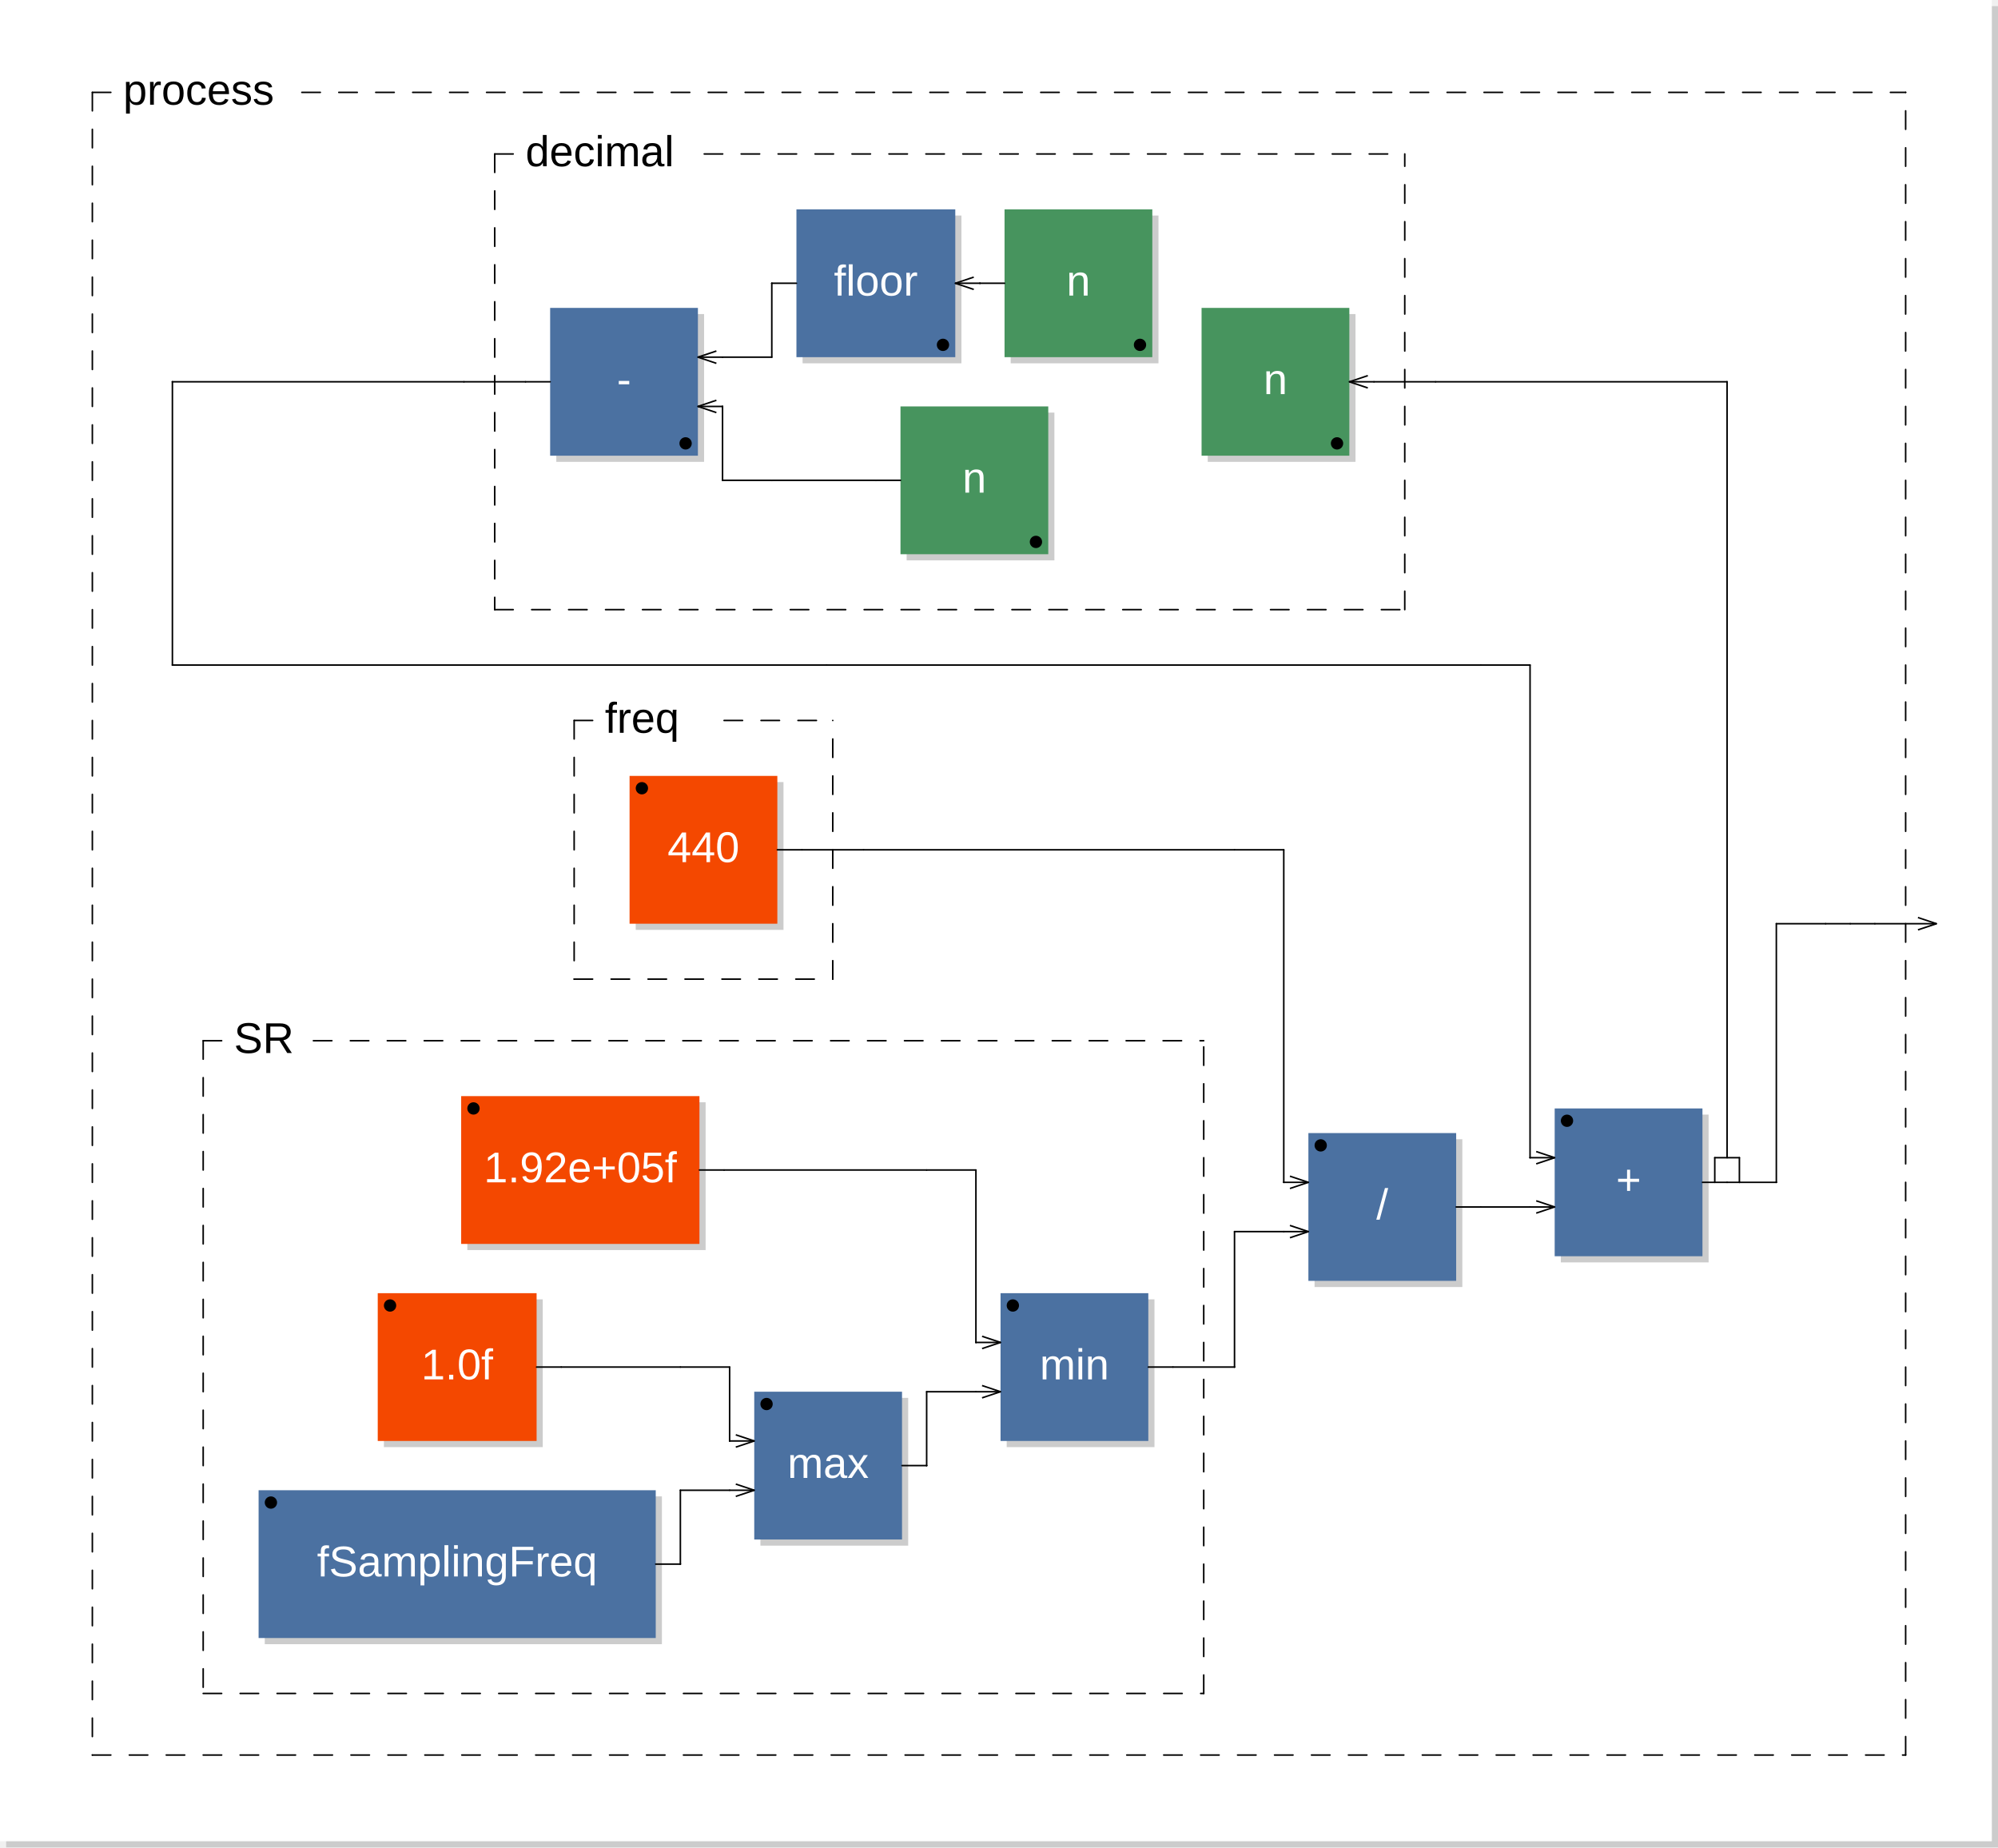
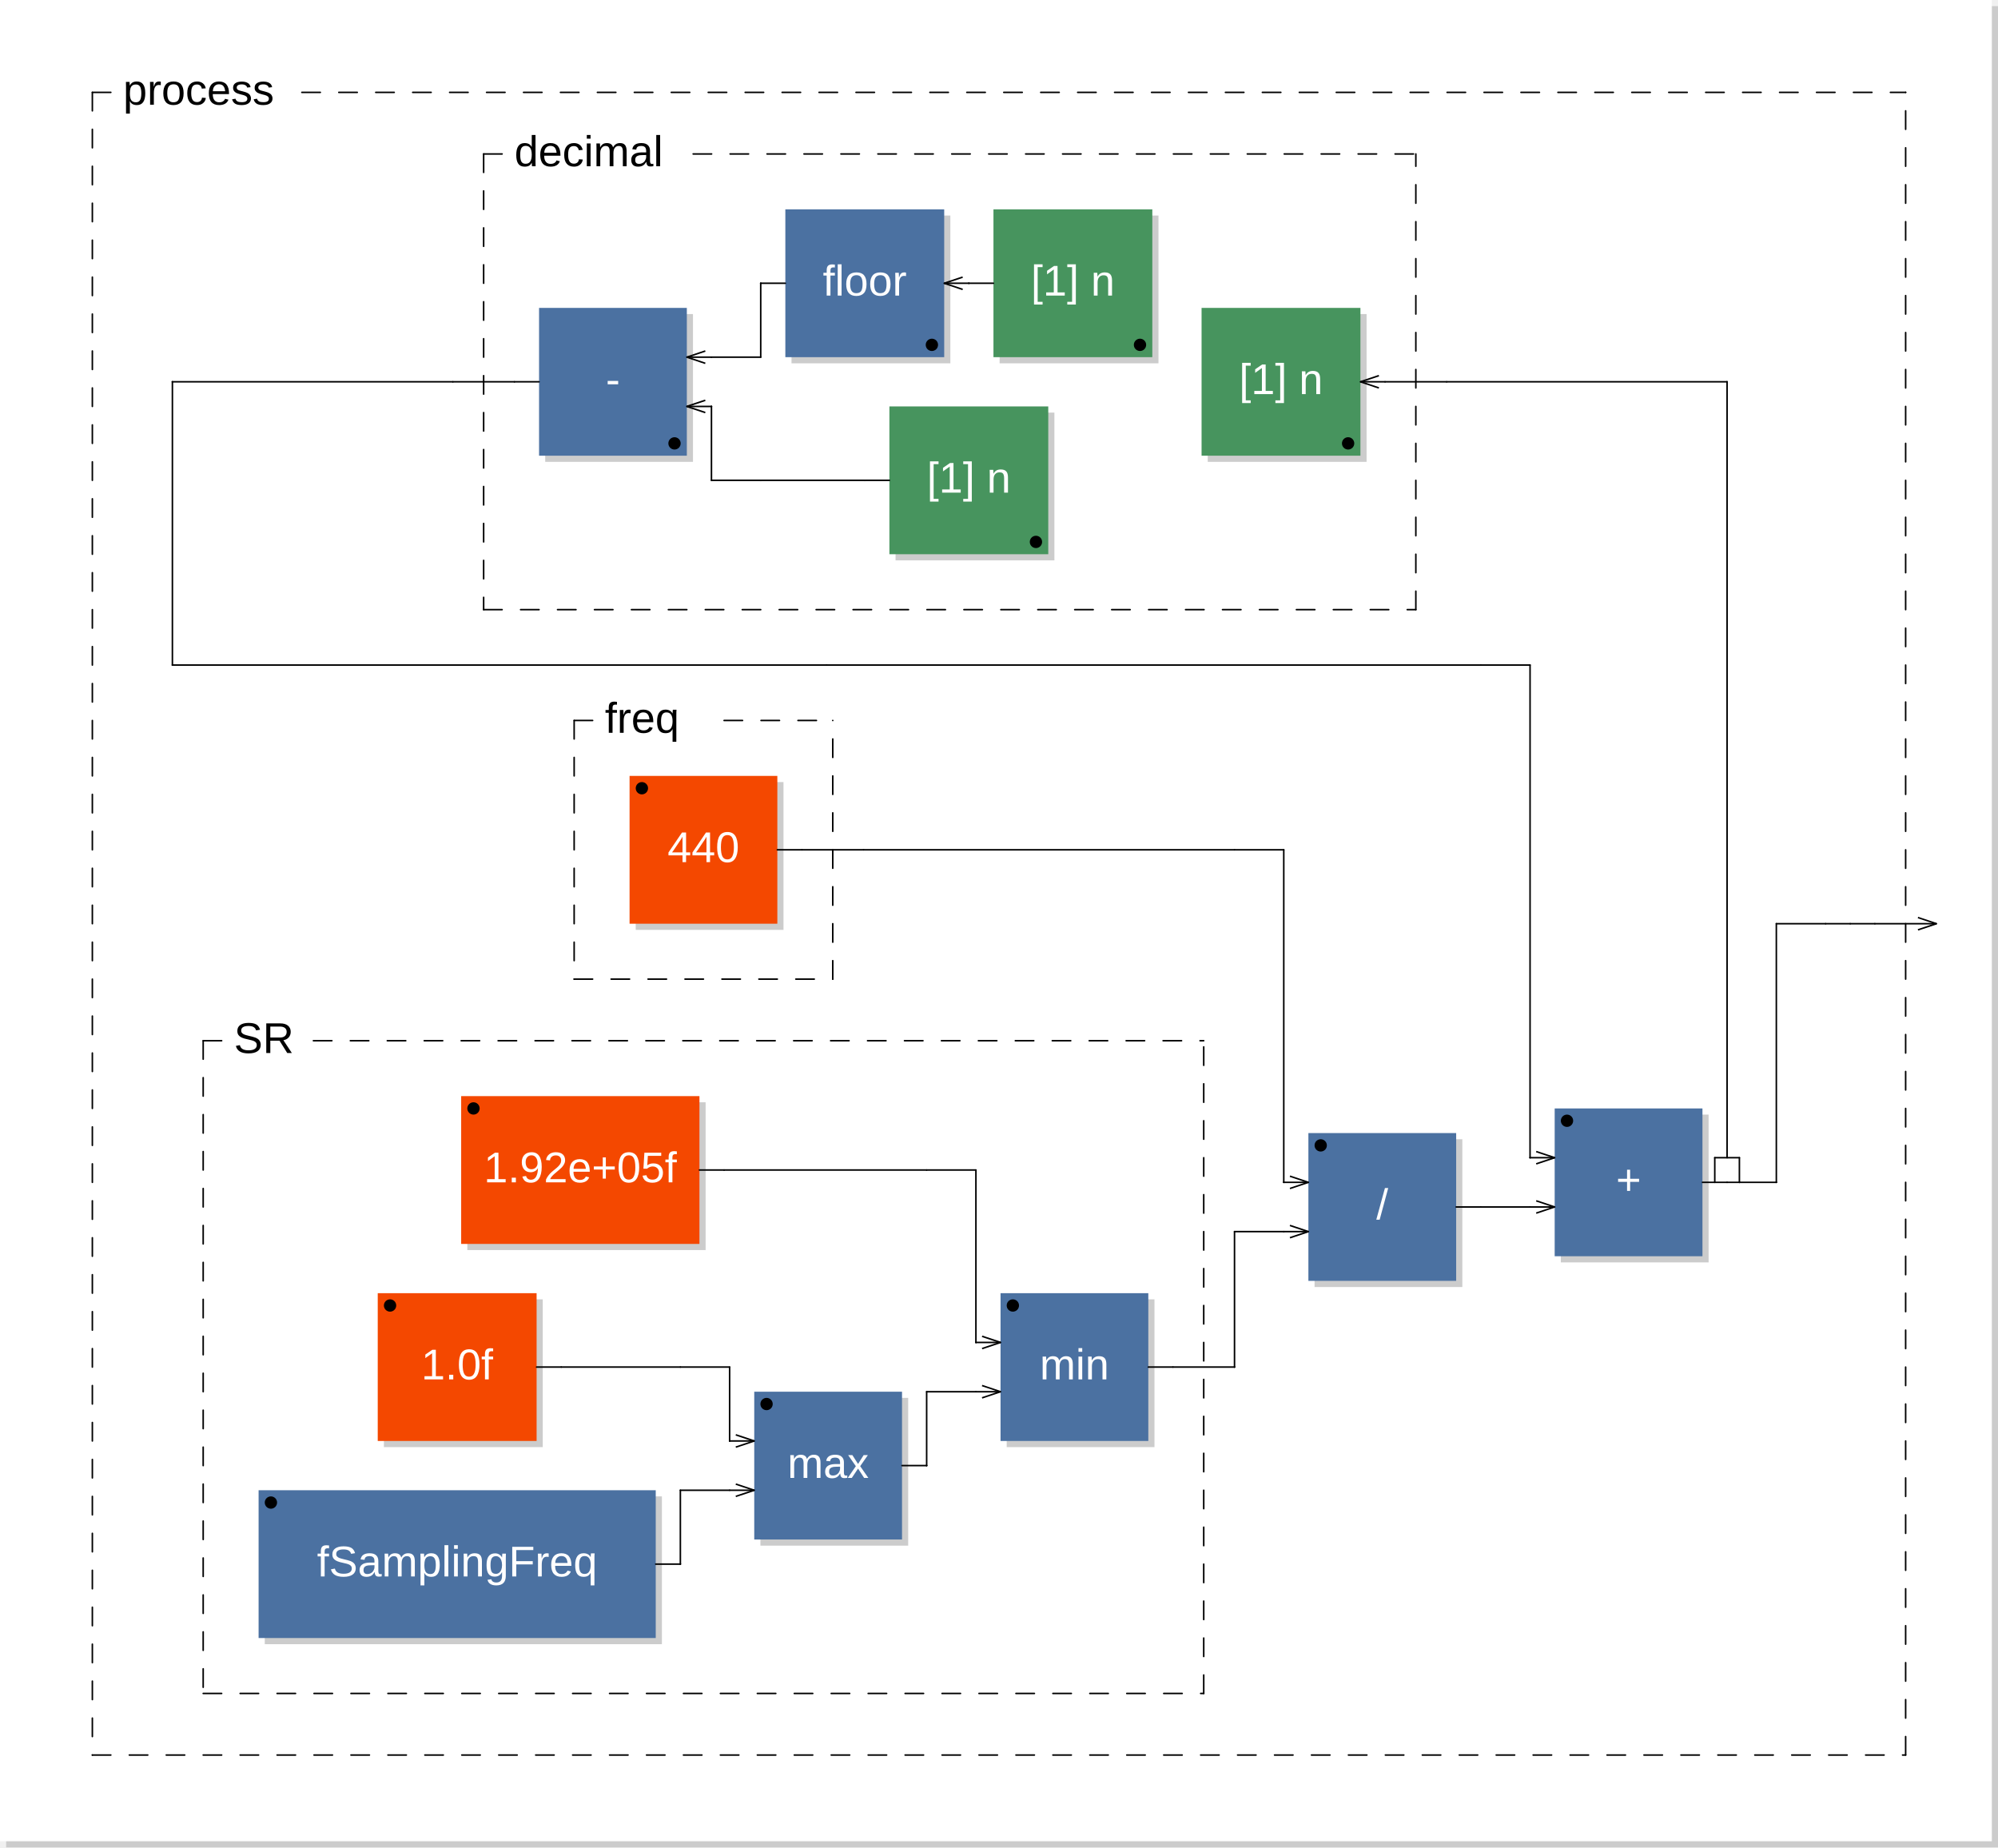
<svg xmlns="http://www.w3.org/2000/svg" viewBox="0 0 324.5 300" width="162.25mm" height="150mm" version="1.1">
  <rect x="1" y="1" width="323.5" height="299" rx="0" ry="0" style="stroke:none;fill:#cccccc;" />
  <rect x="0" y="0" width="323.5" height="299" rx="0" ry="0" style="stroke:none;fill:#ffffff;" />
  <text x="10" y="7" font-family="Arial" font-size="7" />
  <rect x="103.25" y="127" width="24" height="24" rx="0" ry="0" style="stroke:none;fill:#cccccc;" />
  <rect x="102.25" y="126" width="24" height="24" rx="0" ry="0" style="stroke:none;fill:#f44800;" />
  <text x="114.25" y="140" font-family="Arial" font-size="7" text-anchor="middle" fill="#FFFFFF">440</text>
  <circle cx="104.25" cy="128" r="1" />
  <line x1="93.25" y1="117" x2="93.25" y2="159" style="stroke: black; stroke-linecap:round; stroke-width:0.25; stroke-dasharray:3,3;" />
  <line x1="93.25" y1="159" x2="135.25" y2="159" style="stroke: black; stroke-linecap:round; stroke-width:0.25; stroke-dasharray:3,3;" />
  <line x1="135.25" y1="159" x2="135.25" y2="117" style="stroke: black; stroke-linecap:round; stroke-width:0.25; stroke-dasharray:3,3;" />
  <line x1="93.25" y1="117" x2="98.25" y2="117" style="stroke: black; stroke-linecap:round; stroke-width:0.25; stroke-dasharray:3,3;" />
  <line x1="117.6" y1="117" x2="135.25" y2="117" style="stroke: black; stroke-linecap:round; stroke-width:0.25; stroke-dasharray:3,3;" />
  <text x="98.25" y="119" font-family="Arial" font-size="7">freq</text>
  <rect x="75.9" y="179" width="38.7" height="24" rx="0" ry="0" style="stroke:none;fill:#cccccc;" />
  <rect x="74.9" y="178" width="38.7" height="24" rx="0" ry="0" style="stroke:none;fill:#f44800;" />
  <text x="94.25" y="192" font-family="Arial" font-size="7" text-anchor="middle" fill="#FFFFFF">1.92e+05f</text>
  <circle cx="76.9" cy="180" r="1" />
  <rect x="62.35" y="211" width="25.8" height="24" rx="0" ry="0" style="stroke:none;fill:#cccccc;" />
  <rect x="61.35" y="210" width="25.8" height="24" rx="0" ry="0" style="stroke:none;fill:#f44800;" />
  <text x="74.25" y="224" font-family="Arial" font-size="7" text-anchor="middle" fill="#FFFFFF">1.0f</text>
  <circle cx="63.35" cy="212" r="1" />
  <rect x="43" y="243" width="64.5" height="24" rx="0" ry="0" style="stroke:none;fill:#cccccc;" />
  <rect x="42" y="242" width="64.5" height="24" rx="0" ry="0" style="stroke:none;fill:#4B71A1;" />
  <text x="74.25" y="256" font-family="Arial" font-size="7" text-anchor="middle" fill="#FFFFFF">fSamplingFreq</text>
  <circle cx="44" cy="244" r="1" />
  <rect x="123.5" y="227" width="24" height="24" rx="0" ry="0" style="stroke:none;fill:#cccccc;" />
  <rect x="122.5" y="226" width="24" height="24" rx="0" ry="0" style="stroke:none;fill:#4B71A1;" />
  <text x="134.5" y="240" font-family="Arial" font-size="7" text-anchor="middle" fill="#FFFFFF">max</text>
  <circle cx="124.5" cy="228" r="1" />
  <line x1="119.5" y1="233" x2="122.5" y2="234" transform="rotate(0,122.5,234)" style="stroke: black; stroke-width:0.25;" />
  <line x1="119.5" y1="235" x2="122.5" y2="234" transform="rotate(0,122.5,234)" style="stroke: black; stroke-width:0.25;" />
  <line x1="119.5" y1="241" x2="122.5" y2="242" transform="rotate(0,122.5,242)" style="stroke: black; stroke-width:0.25;" />
  <line x1="119.5" y1="243" x2="122.5" y2="242" transform="rotate(0,122.5,242)" style="stroke: black; stroke-width:0.25;" />
  <rect x="163.5" y="211" width="24" height="24" rx="0" ry="0" style="stroke:none;fill:#cccccc;" />
  <rect x="162.5" y="210" width="24" height="24" rx="0" ry="0" style="stroke:none;fill:#4B71A1;" />
  <text x="174.5" y="224" font-family="Arial" font-size="7" text-anchor="middle" fill="#FFFFFF">min</text>
  <circle cx="164.5" cy="212" r="1" />
  <line x1="159.5" y1="217" x2="162.5" y2="218" transform="rotate(0,162.5,218)" style="stroke: black; stroke-width:0.25;" />
  <line x1="159.5" y1="219" x2="162.5" y2="218" transform="rotate(0,162.5,218)" style="stroke: black; stroke-width:0.25;" />
  <line x1="159.5" y1="225" x2="162.5" y2="226" transform="rotate(0,162.5,226)" style="stroke: black; stroke-width:0.25;" />
  <line x1="159.5" y1="227" x2="162.5" y2="226" transform="rotate(0,162.5,226)" style="stroke: black; stroke-width:0.25;" />
  <line x1="33" y1="169" x2="33" y2="275" style="stroke: black; stroke-linecap:round; stroke-width:0.25; stroke-dasharray:3,3;" />
  <line x1="33" y1="275" x2="195.5" y2="275" style="stroke: black; stroke-linecap:round; stroke-width:0.25; stroke-dasharray:3,3;" />
  <line x1="195.5" y1="275" x2="195.5" y2="169" style="stroke: black; stroke-linecap:round; stroke-width:0.25; stroke-dasharray:3,3;" />
  <line x1="33" y1="169" x2="38" y2="169" style="stroke: black; stroke-linecap:round; stroke-width:0.25; stroke-dasharray:3,3;" />
  <line x1="50.9" y1="169" x2="195.5" y2="169" style="stroke: black; stroke-linecap:round; stroke-width:0.25; stroke-dasharray:3,3;" />
  <text x="38" y="171" font-family="Arial" font-size="7">SR</text>
  <rect x="213.5" y="185" width="24" height="24" rx="0" ry="0" style="stroke:none;fill:#cccccc;" />
  <rect x="212.5" y="184" width="24" height="24" rx="0" ry="0" style="stroke:none;fill:#4B71A1;" />
  <text x="224.5" y="198" font-family="Arial" font-size="7" text-anchor="middle" fill="#FFFFFF">/</text>
  <circle cx="214.5" cy="186" r="1" />
  <line x1="209.5" y1="191" x2="212.5" y2="192" transform="rotate(0,212.5,192)" style="stroke: black; stroke-width:0.25;" />
  <line x1="209.5" y1="193" x2="212.5" y2="192" transform="rotate(0,212.5,192)" style="stroke: black; stroke-width:0.25;" />
  <line x1="209.5" y1="199" x2="212.5" y2="200" transform="rotate(0,212.5,200)" style="stroke: black; stroke-width:0.25;" />
  <line x1="209.5" y1="201" x2="212.5" y2="200" transform="rotate(0,212.5,200)" style="stroke: black; stroke-width:0.25;" />
  <rect x="253.5" y="181" width="24" height="24" rx="0" ry="0" style="stroke:none;fill:#cccccc;" />
  <rect x="252.5" y="180" width="24" height="24" rx="0" ry="0" style="stroke:none;fill:#4B71A1;" />
  <text x="264.5" y="194" font-family="Arial" font-size="7" text-anchor="middle" fill="#FFFFFF">+</text>
  <circle cx="254.5" cy="182" r="1" />
  <line x1="249.5" y1="187" x2="252.5" y2="188" transform="rotate(0,252.5,188)" style="stroke: black; stroke-width:0.25;" />
  <line x1="249.5" y1="189" x2="252.5" y2="188" transform="rotate(0,252.5,188)" style="stroke: black; stroke-width:0.25;" />
  <line x1="249.5" y1="195" x2="252.5" y2="196" transform="rotate(0,252.5,196)" style="stroke: black; stroke-width:0.25;" />
  <line x1="249.5" y1="197" x2="252.5" y2="196" transform="rotate(0,252.5,196)" style="stroke: black; stroke-width:0.25;" />
-   <rect x="196.15" y="51" width="24" height="24" rx="0" ry="0" style="stroke:none;fill:#cccccc;" />
-   <rect x="195.15" y="50" width="24" height="24" rx="0" ry="0" style="stroke:none;fill:#47945E;" />
-   <text x="207.15" y="64" font-family="Arial" font-size="7" text-anchor="middle" fill="#FFFFFF">n</text>
-   <circle cx="217.15" cy="72" r="1" />
-   <line x1="222.15" y1="61" x2="219.15" y2="62" transform="rotate(0,219.15,62)" style="stroke: black; stroke-width:0.25;" />
-   <line x1="222.15" y1="63" x2="219.15" y2="62" transform="rotate(0,219.15,62)" style="stroke: black; stroke-width:0.25;" />
-   <rect x="147.25" y="67" width="24" height="24" rx="0" ry="0" style="stroke:none;fill:#cccccc;" />
-   <rect x="146.25" y="66" width="24" height="24" rx="0" ry="0" style="stroke:none;fill:#47945E;" />
-   <text x="158.25" y="80" font-family="Arial" font-size="7" text-anchor="middle" fill="#FFFFFF">n</text>
+   <rect x="196.15" y="51" width="25.8" height="24" rx="0" ry="0" style="stroke:none;fill:#cccccc;" />
+   <rect x="195.15" y="50" width="25.8" height="24" rx="0" ry="0" style="stroke:none;fill:#47945E;" />
+   <text x="208.05" y="64" font-family="Arial" font-size="7" text-anchor="middle" fill="#FFFFFF">[1] n</text>
+   <circle cx="218.95" cy="72" r="1" />
+   <line x1="223.95" y1="61" x2="220.95" y2="62" transform="rotate(0,220.95,62)" style="stroke: black; stroke-width:0.25;" />
+   <line x1="223.95" y1="63" x2="220.95" y2="62" transform="rotate(0,220.95,62)" style="stroke: black; stroke-width:0.25;" />
+   <rect x="145.45" y="67" width="25.8" height="24" rx="0" ry="0" style="stroke:none;fill:#cccccc;" />
+   <rect x="144.45" y="66" width="25.8" height="24" rx="0" ry="0" style="stroke:none;fill:#47945E;" />
+   <text x="157.35" y="80" font-family="Arial" font-size="7" text-anchor="middle" fill="#FFFFFF">[1] n</text>
  <circle cx="168.25" cy="88" r="1" />
-   <rect x="164.15" y="35" width="24" height="24" rx="0" ry="0" style="stroke:none;fill:#cccccc;" />
-   <rect x="163.15" y="34" width="24" height="24" rx="0" ry="0" style="stroke:none;fill:#47945E;" />
-   <text x="175.15" y="48" font-family="Arial" font-size="7" text-anchor="middle" fill="#FFFFFF">n</text>
+   <rect x="162.35" y="35" width="25.8" height="24" rx="0" ry="0" style="stroke:none;fill:#cccccc;" />
+   <rect x="161.35" y="34" width="25.8" height="24" rx="0" ry="0" style="stroke:none;fill:#47945E;" />
+   <text x="174.25" y="48" font-family="Arial" font-size="7" text-anchor="middle" fill="#FFFFFF">[1] n</text>
  <circle cx="185.15" cy="56" r="1" />
-   <rect x="130.35" y="35" width="25.8" height="24" rx="0" ry="0" style="stroke:none;fill:#cccccc;" />
-   <rect x="129.35" y="34" width="25.8" height="24" rx="0" ry="0" style="stroke:none;fill:#4B71A1;" />
-   <text x="142.25" y="48" font-family="Arial" font-size="7" text-anchor="middle" fill="#FFFFFF">floor</text>
-   <circle cx="153.15" cy="56" r="1" />
-   <line x1="158.15" y1="45" x2="155.15" y2="46" transform="rotate(0,155.15,46)" style="stroke: black; stroke-width:0.25;" />
-   <line x1="158.15" y1="47" x2="155.15" y2="46" transform="rotate(0,155.15,46)" style="stroke: black; stroke-width:0.25;" />
-   <rect x="90.35" y="51" width="24" height="24" rx="0" ry="0" style="stroke:none;fill:#cccccc;" />
-   <rect x="89.35" y="50" width="24" height="24" rx="0" ry="0" style="stroke:none;fill:#4B71A1;" />
-   <text x="101.35" y="64" font-family="Arial" font-size="7" text-anchor="middle" fill="#FFFFFF">-</text>
-   <circle cx="111.35" cy="72" r="1" />
-   <line x1="116.35" y1="65" x2="113.35" y2="66" transform="rotate(0,113.35,66)" style="stroke: black; stroke-width:0.25;" />
-   <line x1="116.35" y1="67" x2="113.35" y2="66" transform="rotate(0,113.35,66)" style="stroke: black; stroke-width:0.25;" />
-   <line x1="116.35" y1="57" x2="113.35" y2="58" transform="rotate(0,113.35,58)" style="stroke: black; stroke-width:0.25;" />
-   <line x1="116.35" y1="59" x2="113.35" y2="58" transform="rotate(0,113.35,58)" style="stroke: black; stroke-width:0.25;" />
-   <line x1="80.35" y1="25" x2="80.35" y2="99" style="stroke: black; stroke-linecap:round; stroke-width:0.25; stroke-dasharray:3,3;" />
-   <line x1="80.35" y1="99" x2="228.15" y2="99" style="stroke: black; stroke-linecap:round; stroke-width:0.25; stroke-dasharray:3,3;" />
-   <line x1="228.15" y1="99" x2="228.15" y2="25" style="stroke: black; stroke-linecap:round; stroke-width:0.25; stroke-dasharray:3,3;" />
-   <line x1="80.35" y1="25" x2="85.35" y2="25" style="stroke: black; stroke-linecap:round; stroke-width:0.25; stroke-dasharray:3,3;" />
-   <line x1="114.375" y1="25" x2="228.15" y2="25" style="stroke: black; stroke-linecap:round; stroke-width:0.25; stroke-dasharray:3,3;" />
-   <text x="85.35" y="27" font-family="Arial" font-size="7">decimal</text>
+   <rect x="128.55" y="35" width="25.8" height="24" rx="0" ry="0" style="stroke:none;fill:#cccccc;" />
+   <rect x="127.55" y="34" width="25.8" height="24" rx="0" ry="0" style="stroke:none;fill:#4B71A1;" />
+   <text x="140.45" y="48" font-family="Arial" font-size="7" text-anchor="middle" fill="#FFFFFF">floor</text>
+   <circle cx="151.35" cy="56" r="1" />
+   <line x1="156.35" y1="45" x2="153.35" y2="46" transform="rotate(0,153.35,46)" style="stroke: black; stroke-width:0.25;" />
+   <line x1="156.35" y1="47" x2="153.35" y2="46" transform="rotate(0,153.35,46)" style="stroke: black; stroke-width:0.25;" />
+   <rect x="88.55" y="51" width="24" height="24" rx="0" ry="0" style="stroke:none;fill:#cccccc;" />
+   <rect x="87.55" y="50" width="24" height="24" rx="0" ry="0" style="stroke:none;fill:#4B71A1;" />
+   <text x="99.55" y="64" font-family="Arial" font-size="7" text-anchor="middle" fill="#FFFFFF">-</text>
+   <circle cx="109.55" cy="72" r="1" />
+   <line x1="114.55" y1="65" x2="111.55" y2="66" transform="rotate(0,111.55,66)" style="stroke: black; stroke-width:0.25;" />
+   <line x1="114.55" y1="67" x2="111.55" y2="66" transform="rotate(0,111.55,66)" style="stroke: black; stroke-width:0.25;" />
+   <line x1="114.55" y1="57" x2="111.55" y2="58" transform="rotate(0,111.55,58)" style="stroke: black; stroke-width:0.25;" />
+   <line x1="114.55" y1="59" x2="111.55" y2="58" transform="rotate(0,111.55,58)" style="stroke: black; stroke-width:0.25;" />
+   <line x1="78.55" y1="25" x2="78.55" y2="99" style="stroke: black; stroke-linecap:round; stroke-width:0.25; stroke-dasharray:3,3;" />
+   <line x1="78.55" y1="99" x2="229.95" y2="99" style="stroke: black; stroke-linecap:round; stroke-width:0.25; stroke-dasharray:3,3;" />
+   <line x1="229.95" y1="99" x2="229.95" y2="25" style="stroke: black; stroke-linecap:round; stroke-width:0.25; stroke-dasharray:3,3;" />
+   <line x1="78.55" y1="25" x2="83.55" y2="25" style="stroke: black; stroke-linecap:round; stroke-width:0.25; stroke-dasharray:3,3;" />
+   <line x1="112.575" y1="25" x2="229.95" y2="25" style="stroke: black; stroke-linecap:round; stroke-width:0.25; stroke-dasharray:3,3;" />
+   <text x="83.55" y="27" font-family="Arial" font-size="7">decimal</text>
  <line x1="278.5" y1="192" x2="278.5" y2="188" style="stroke:black; stroke-linecap:round; stroke-width:0.25;" />
  <line x1="278.5" y1="188" x2="282.5" y2="188" style="stroke:black; stroke-linecap:round; stroke-width:0.25;" />
  <line x1="282.5" y1="188" x2="282.5" y2="192" style="stroke:black; stroke-linecap:round; stroke-width:0.25;" />
  <line x1="15" y1="15" x2="15" y2="285" style="stroke: black; stroke-linecap:round; stroke-width:0.25; stroke-dasharray:3,3;" />
  <line x1="15" y1="285" x2="309.5" y2="285" style="stroke: black; stroke-linecap:round; stroke-width:0.25; stroke-dasharray:3,3;" />
  <line x1="309.5" y1="285" x2="309.5" y2="15" style="stroke: black; stroke-linecap:round; stroke-width:0.25; stroke-dasharray:3,3;" />
  <line x1="15" y1="15" x2="20" y2="15" style="stroke: black; stroke-linecap:round; stroke-width:0.25; stroke-dasharray:3,3;" />
  <line x1="49.025" y1="15" x2="309.5" y2="15" style="stroke: black; stroke-linecap:round; stroke-width:0.25; stroke-dasharray:3,3;" />
  <text x="20" y="17" font-family="Arial" font-size="7">process</text>
  <line x1="311.5" y1="149" x2="314.5" y2="150" transform="rotate(0,314.5,150)" style="stroke: black; stroke-width:0.25;" />
  <line x1="311.5" y1="151" x2="314.5" y2="150" transform="rotate(0,314.5,150)" style="stroke: black; stroke-width:0.25;" />
  <line x1="28" y1="62" x2="28" y2="62" style="stroke:black; stroke-linecap:round; stroke-width:0.25;" />
  <line x1="28" y1="62" x2="28" y2="108" style="stroke:black; stroke-linecap:round; stroke-width:0.25;" />
  <line x1="28" y1="108" x2="28" y2="108" style="stroke:black; stroke-linecap:round; stroke-width:0.25;" />
  <line x1="28" y1="108" x2="134.25" y2="108" style="stroke:black; stroke-linecap:round; stroke-width:0.25;" />
-   <line x1="75.35" y1="62" x2="28" y2="62" style="stroke:black; stroke-linecap:round; stroke-width:0.25;" />
-   <line x1="85.35" y1="62" x2="75.35" y2="62" style="stroke:black; stroke-linecap:round; stroke-width:0.25;" />
+   <line x1="73.55" y1="62" x2="28" y2="62" style="stroke:black; stroke-linecap:round; stroke-width:0.25;" />
+   <line x1="83.55" y1="62" x2="73.55" y2="62" style="stroke:black; stroke-linecap:round; stroke-width:0.25;" />
  <line x1="87.15" y1="222" x2="91.15" y2="222" style="stroke:black; stroke-linecap:round; stroke-width:0.25;" />
-   <line x1="89.35" y1="62" x2="85.35" y2="62" style="stroke:black; stroke-linecap:round; stroke-width:0.25;" />
+   <line x1="87.55" y1="62" x2="83.55" y2="62" style="stroke:black; stroke-linecap:round; stroke-width:0.25;" />
  <line x1="91.15" y1="222" x2="110.5" y2="222" style="stroke:black; stroke-linecap:round; stroke-width:0.25;" />
  <line x1="106.5" y1="254" x2="110.5" y2="254" style="stroke:black; stroke-linecap:round; stroke-width:0.25;" />
  <line x1="110.5" y1="222" x2="118.5" y2="222" style="stroke:black; stroke-linecap:round; stroke-width:0.25;" />
  <line x1="110.5" y1="242" x2="118.5" y2="242" style="stroke:black; stroke-linecap:round; stroke-width:0.25;" />
  <line x1="110.5" y1="254" x2="110.5" y2="242" style="stroke:black; stroke-linecap:round; stroke-width:0.25;" />
  <line x1="110.5" y1="254" x2="110.5" y2="254" style="stroke:black; stroke-linecap:round; stroke-width:0.25;" />
  <line x1="113.6" y1="190" x2="117.6" y2="190" style="stroke:black; stroke-linecap:round; stroke-width:0.25;" />
-   <line x1="117.35" y1="58" x2="113.35" y2="58" style="stroke:black; stroke-linecap:round; stroke-width:0.25;" />
-   <line x1="117.35" y1="66" x2="113.35" y2="66" style="stroke:black; stroke-linecap:round; stroke-width:0.25;" />
-   <line x1="117.35" y1="66" x2="117.35" y2="66" style="stroke:black; stroke-linecap:round; stroke-width:0.25;" />
-   <line x1="117.35" y1="78" x2="117.35" y2="66" style="stroke:black; stroke-linecap:round; stroke-width:0.25;" />
+   <line x1="115.55" y1="58" x2="111.55" y2="58" style="stroke:black; stroke-linecap:round; stroke-width:0.25;" />
+   <line x1="115.55" y1="66" x2="111.55" y2="66" style="stroke:black; stroke-linecap:round; stroke-width:0.25;" />
+   <line x1="115.55" y1="66" x2="115.55" y2="66" style="stroke:black; stroke-linecap:round; stroke-width:0.25;" />
+   <line x1="115.55" y1="78" x2="115.55" y2="66" style="stroke:black; stroke-linecap:round; stroke-width:0.25;" />
  <line x1="117.6" y1="190" x2="150.5" y2="190" style="stroke:black; stroke-linecap:round; stroke-width:0.25;" />
  <line x1="118.5" y1="222" x2="118.5" y2="234" style="stroke:black; stroke-linecap:round; stroke-width:0.25;" />
  <line x1="118.5" y1="234" x2="118.5" y2="234" style="stroke:black; stroke-linecap:round; stroke-width:0.25;" />
  <line x1="118.5" y1="234" x2="122.5" y2="234" style="stroke:black; stroke-linecap:round; stroke-width:0.25;" />
  <line x1="118.5" y1="242" x2="122.5" y2="242" style="stroke:black; stroke-linecap:round; stroke-width:0.25;" />
-   <line x1="125.35" y1="46" x2="125.35" y2="46" style="stroke:black; stroke-linecap:round; stroke-width:0.25;" />
-   <line x1="125.35" y1="46" x2="125.35" y2="58" style="stroke:black; stroke-linecap:round; stroke-width:0.25;" />
-   <line x1="125.35" y1="58" x2="117.35" y2="58" style="stroke:black; stroke-linecap:round; stroke-width:0.25;" />
-   <line x1="125.35" y1="78" x2="117.35" y2="78" style="stroke:black; stroke-linecap:round; stroke-width:0.25;" />
+   <line x1="123.55" y1="46" x2="123.55" y2="46" style="stroke:black; stroke-linecap:round; stroke-width:0.25;" />
+   <line x1="123.55" y1="46" x2="123.55" y2="58" style="stroke:black; stroke-linecap:round; stroke-width:0.25;" />
+   <line x1="123.55" y1="58" x2="115.55" y2="58" style="stroke:black; stroke-linecap:round; stroke-width:0.25;" />
+   <line x1="123.55" y1="78" x2="115.55" y2="78" style="stroke:black; stroke-linecap:round; stroke-width:0.25;" />
  <line x1="126.25" y1="138" x2="130.25" y2="138" style="stroke:black; stroke-linecap:round; stroke-width:0.25;" />
-   <line x1="129.35" y1="46" x2="125.35" y2="46" style="stroke:black; stroke-linecap:round; stroke-width:0.25;" />
+   <line x1="127.55" y1="46" x2="123.55" y2="46" style="stroke:black; stroke-linecap:round; stroke-width:0.25;" />
  <line x1="130.25" y1="138" x2="140.25" y2="138" style="stroke:black; stroke-linecap:round; stroke-width:0.25;" />
  <line x1="134.25" y1="108" x2="240.5" y2="108" style="stroke:black; stroke-linecap:round; stroke-width:0.25;" />
  <line x1="140.25" y1="138" x2="200.5" y2="138" style="stroke:black; stroke-linecap:round; stroke-width:0.25;" />
-   <line x1="142.25" y1="78" x2="125.35" y2="78" style="stroke:black; stroke-linecap:round; stroke-width:0.25;" />
-   <line x1="146.25" y1="78" x2="142.25" y2="78" style="stroke:black; stroke-linecap:round; stroke-width:0.25;" />
+   <line x1="140.45" y1="78" x2="123.55" y2="78" style="stroke:black; stroke-linecap:round; stroke-width:0.25;" />
+   <line x1="144.45" y1="78" x2="140.45" y2="78" style="stroke:black; stroke-linecap:round; stroke-width:0.25;" />
  <line x1="146.5" y1="238" x2="150.5" y2="238" style="stroke:black; stroke-linecap:round; stroke-width:0.25;" />
  <line x1="150.5" y1="190" x2="158.5" y2="190" style="stroke:black; stroke-linecap:round; stroke-width:0.25;" />
  <line x1="150.5" y1="226" x2="158.5" y2="226" style="stroke:black; stroke-linecap:round; stroke-width:0.25;" />
  <line x1="150.5" y1="238" x2="150.5" y2="226" style="stroke:black; stroke-linecap:round; stroke-width:0.25;" />
  <line x1="150.5" y1="238" x2="150.5" y2="238" style="stroke:black; stroke-linecap:round; stroke-width:0.25;" />
+   <line x1="157.35" y1="46" x2="153.35" y2="46" style="stroke:black; stroke-linecap:round; stroke-width:0.25;" />
+   <line x1="157.35" y1="46" x2="157.35" y2="46" style="stroke:black; stroke-linecap:round; stroke-width:0.25;" />
  <line x1="158.5" y1="190" x2="158.5" y2="218" style="stroke:black; stroke-linecap:round; stroke-width:0.25;" />
  <line x1="158.5" y1="218" x2="158.5" y2="218" style="stroke:black; stroke-linecap:round; stroke-width:0.25;" />
  <line x1="158.5" y1="218" x2="162.5" y2="218" style="stroke:black; stroke-linecap:round; stroke-width:0.25;" />
  <line x1="158.5" y1="226" x2="162.5" y2="226" style="stroke:black; stroke-linecap:round; stroke-width:0.25;" />
-   <line x1="159.15" y1="46" x2="155.15" y2="46" style="stroke:black; stroke-linecap:round; stroke-width:0.25;" />
-   <line x1="159.15" y1="46" x2="159.15" y2="46" style="stroke:black; stroke-linecap:round; stroke-width:0.25;" />
-   <line x1="163.15" y1="46" x2="159.15" y2="46" style="stroke:black; stroke-linecap:round; stroke-width:0.25;" />
+   <line x1="161.35" y1="46" x2="157.35" y2="46" style="stroke:black; stroke-linecap:round; stroke-width:0.25;" />
  <line x1="186.5" y1="222" x2="190.5" y2="222" style="stroke:black; stroke-linecap:round; stroke-width:0.25;" />
  <line x1="190.5" y1="222" x2="200.5" y2="222" style="stroke:black; stroke-linecap:round; stroke-width:0.25;" />
  <line x1="200.5" y1="138" x2="208.5" y2="138" style="stroke:black; stroke-linecap:round; stroke-width:0.25;" />
  <line x1="200.5" y1="200" x2="208.5" y2="200" style="stroke:black; stroke-linecap:round; stroke-width:0.25;" />
  <line x1="200.5" y1="222" x2="200.5" y2="200" style="stroke:black; stroke-linecap:round; stroke-width:0.25;" />
  <line x1="200.5" y1="222" x2="200.5" y2="222" style="stroke:black; stroke-linecap:round; stroke-width:0.25;" />
  <line x1="208.5" y1="138" x2="208.5" y2="192" style="stroke:black; stroke-linecap:round; stroke-width:0.25;" />
  <line x1="208.5" y1="192" x2="208.5" y2="192" style="stroke:black; stroke-linecap:round; stroke-width:0.25;" />
  <line x1="208.5" y1="192" x2="212.5" y2="192" style="stroke:black; stroke-linecap:round; stroke-width:0.25;" />
  <line x1="208.5" y1="200" x2="212.5" y2="200" style="stroke:black; stroke-linecap:round; stroke-width:0.25;" />
-   <line x1="223.15" y1="62" x2="219.15" y2="62" style="stroke:black; stroke-linecap:round; stroke-width:0.25;" />
-   <line x1="233.15" y1="62" x2="223.15" y2="62" style="stroke:black; stroke-linecap:round; stroke-width:0.25;" />
+   <line x1="224.95" y1="62" x2="220.95" y2="62" style="stroke:black; stroke-linecap:round; stroke-width:0.25;" />
+   <line x1="234.95" y1="62" x2="224.95" y2="62" style="stroke:black; stroke-linecap:round; stroke-width:0.25;" />
  <line x1="236.5" y1="196" x2="240.5" y2="196" style="stroke:black; stroke-linecap:round; stroke-width:0.25;" />
  <line x1="240.5" y1="108" x2="248.5" y2="108" style="stroke:black; stroke-linecap:round; stroke-width:0.25;" />
  <line x1="240.5" y1="196" x2="248.5" y2="196" style="stroke:black; stroke-linecap:round; stroke-width:0.25;" />
  <line x1="248.5" y1="108" x2="248.5" y2="188" style="stroke:black; stroke-linecap:round; stroke-width:0.25;" />
  <line x1="248.5" y1="188" x2="248.5" y2="188" style="stroke:black; stroke-linecap:round; stroke-width:0.25;" />
  <line x1="248.5" y1="188" x2="252.5" y2="188" style="stroke:black; stroke-linecap:round; stroke-width:0.25;" />
  <line x1="248.5" y1="196" x2="252.5" y2="196" style="stroke:black; stroke-linecap:round; stroke-width:0.25;" />
  <line x1="276.5" y1="192" x2="280.5" y2="192" style="stroke:black; stroke-linecap:round; stroke-width:0.25;" />
-   <line x1="280.5" y1="62" x2="233.15" y2="62" style="stroke:black; stroke-linecap:round; stroke-width:0.25;" />
+   <line x1="280.5" y1="62" x2="234.95" y2="62" style="stroke:black; stroke-linecap:round; stroke-width:0.25;" />
  <line x1="280.5" y1="62" x2="280.5" y2="62" style="stroke:black; stroke-linecap:round; stroke-width:0.25;" />
  <line x1="280.5" y1="188" x2="280.5" y2="62" style="stroke:black; stroke-linecap:round; stroke-width:0.25;" />
  <line x1="280.5" y1="192" x2="282.5" y2="192" style="stroke:black; stroke-linecap:round; stroke-width:0.25;" />
  <line x1="282.5" y1="192" x2="288.5" y2="192" style="stroke:black; stroke-linecap:round; stroke-width:0.25;" />
  <line x1="288.5" y1="150" x2="296.5" y2="150" style="stroke:black; stroke-linecap:round; stroke-width:0.25;" />
  <line x1="288.5" y1="192" x2="288.5" y2="150" style="stroke:black; stroke-linecap:round; stroke-width:0.25;" />
  <line x1="288.5" y1="192" x2="288.5" y2="192" style="stroke:black; stroke-linecap:round; stroke-width:0.25;" />
  <line x1="296.5" y1="150" x2="300.5" y2="150" style="stroke:black; stroke-linecap:round; stroke-width:0.25;" />
  <line x1="300.5" y1="150" x2="304.5" y2="150" style="stroke:black; stroke-linecap:round; stroke-width:0.25;" />
  <line x1="304.5" y1="150" x2="314.5" y2="150" style="stroke:black; stroke-linecap:round; stroke-width:0.25;" />
</svg>
